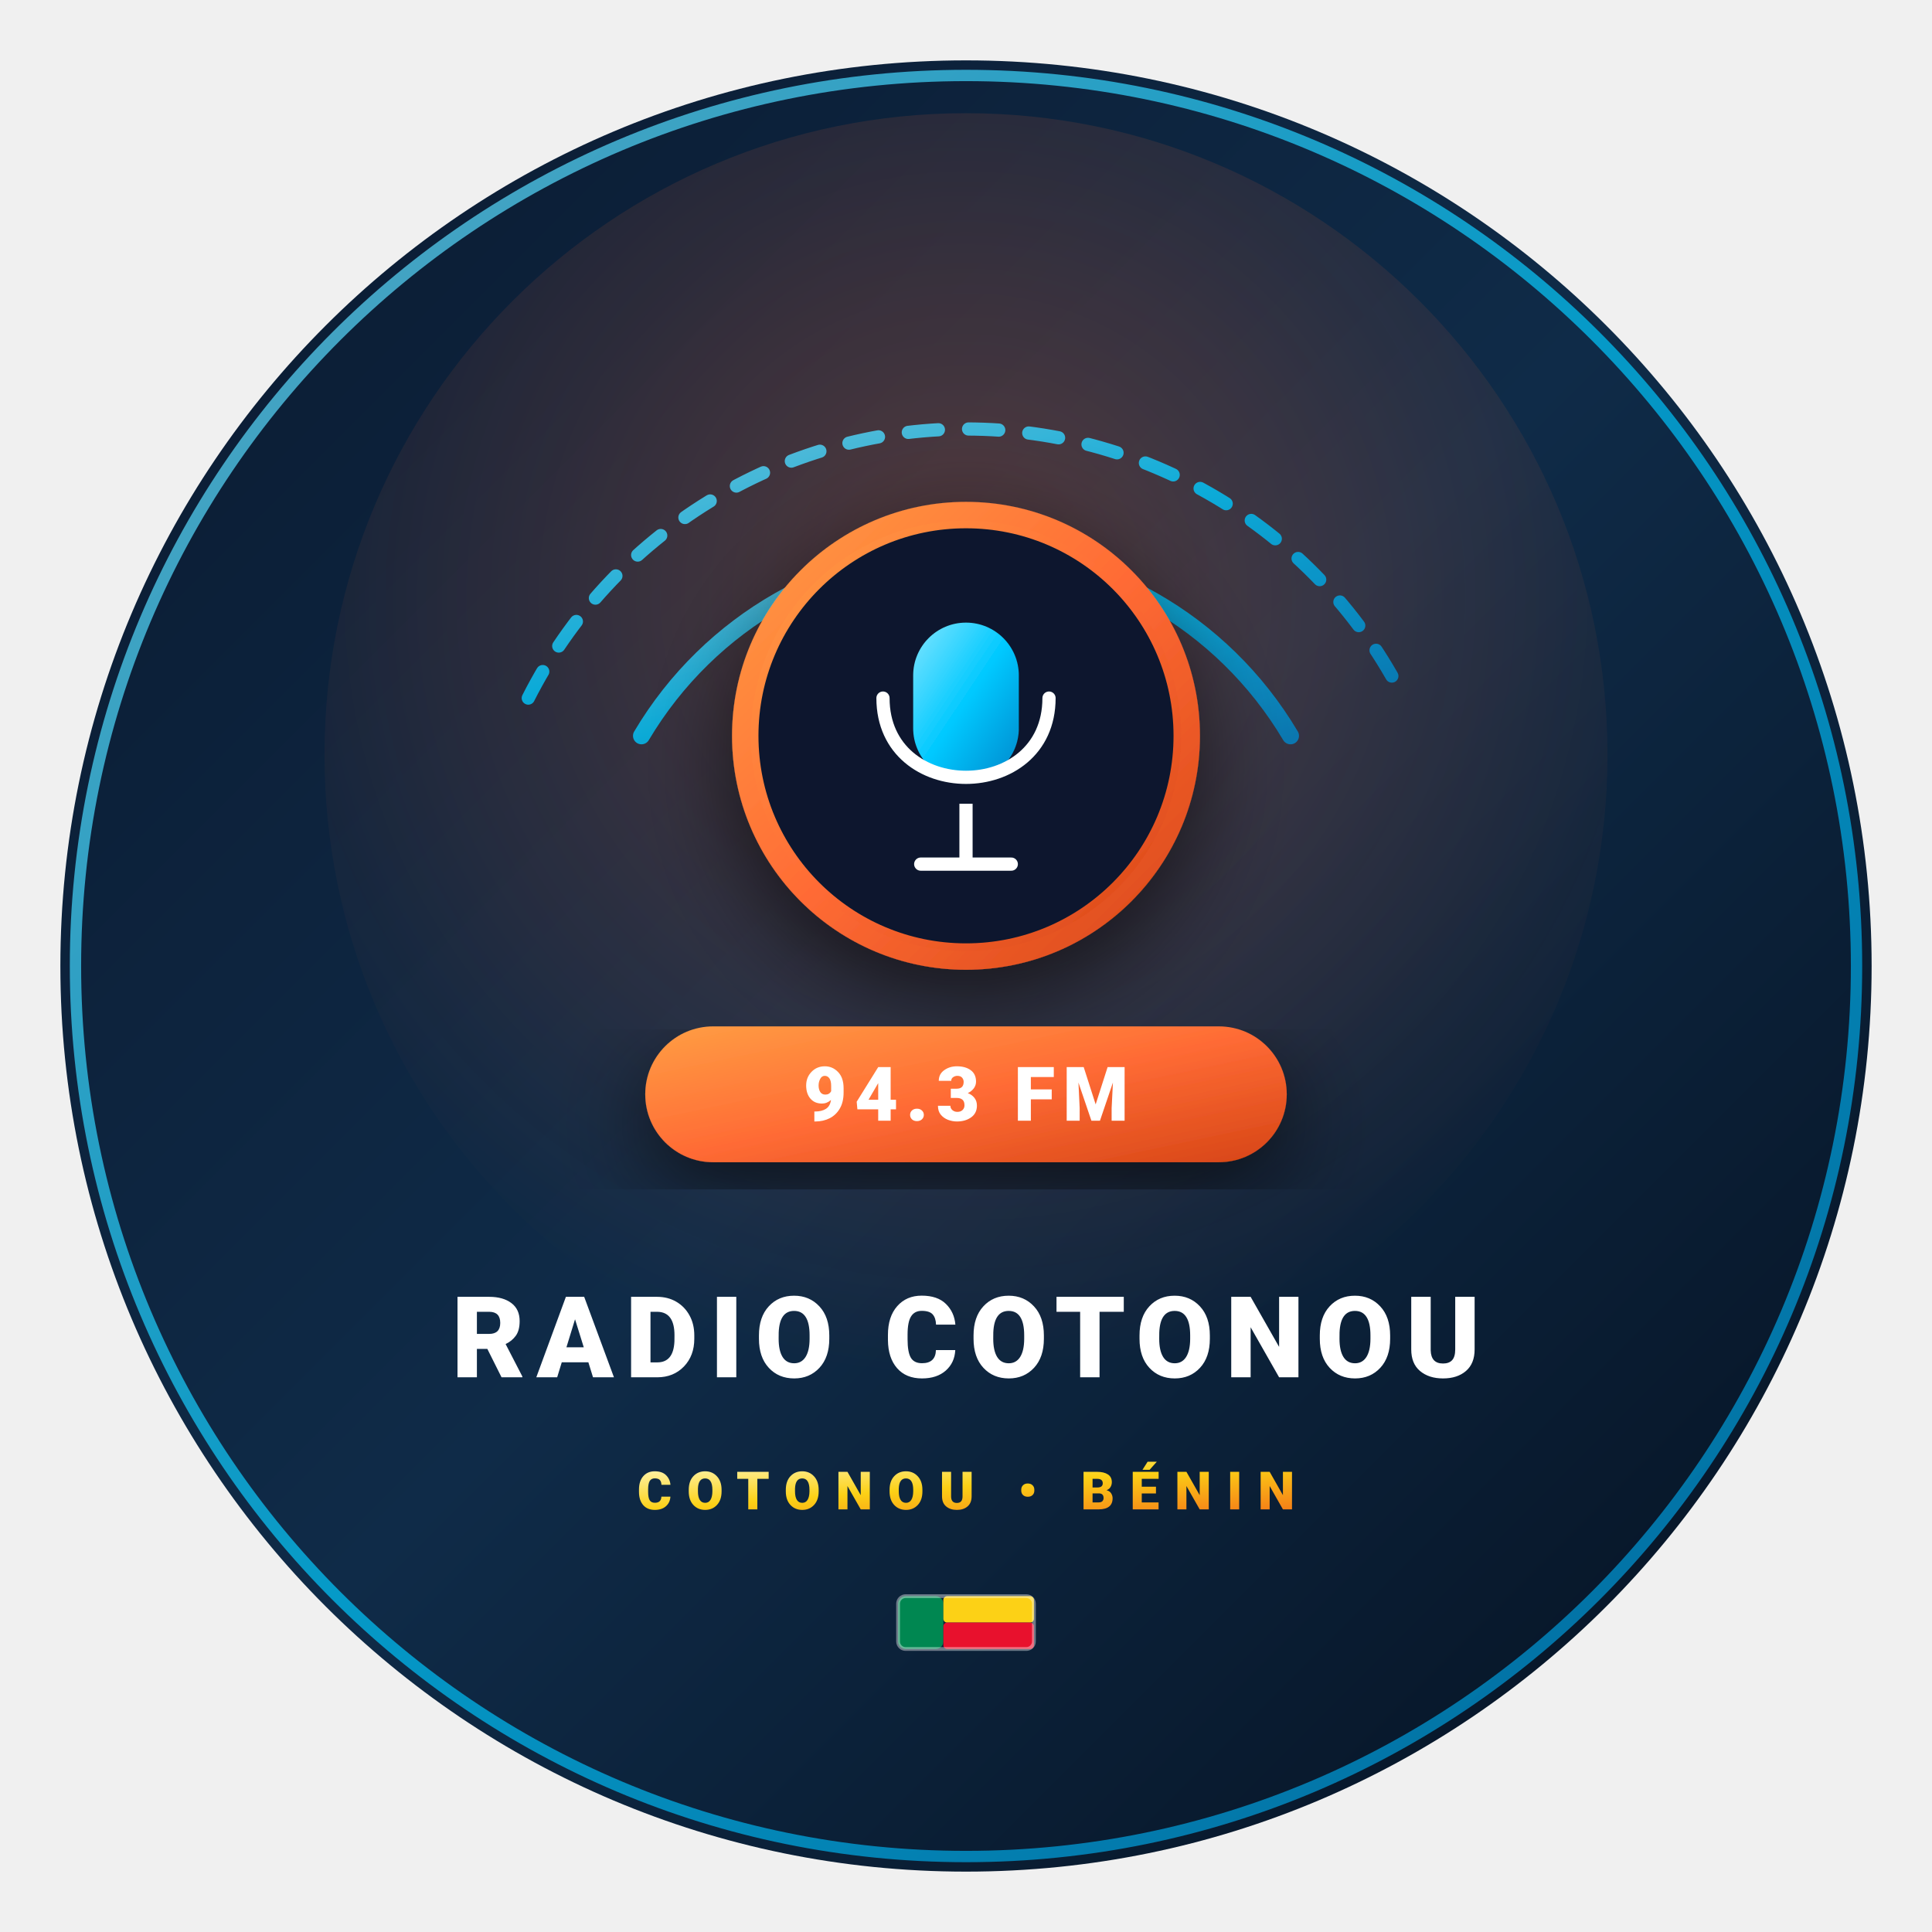
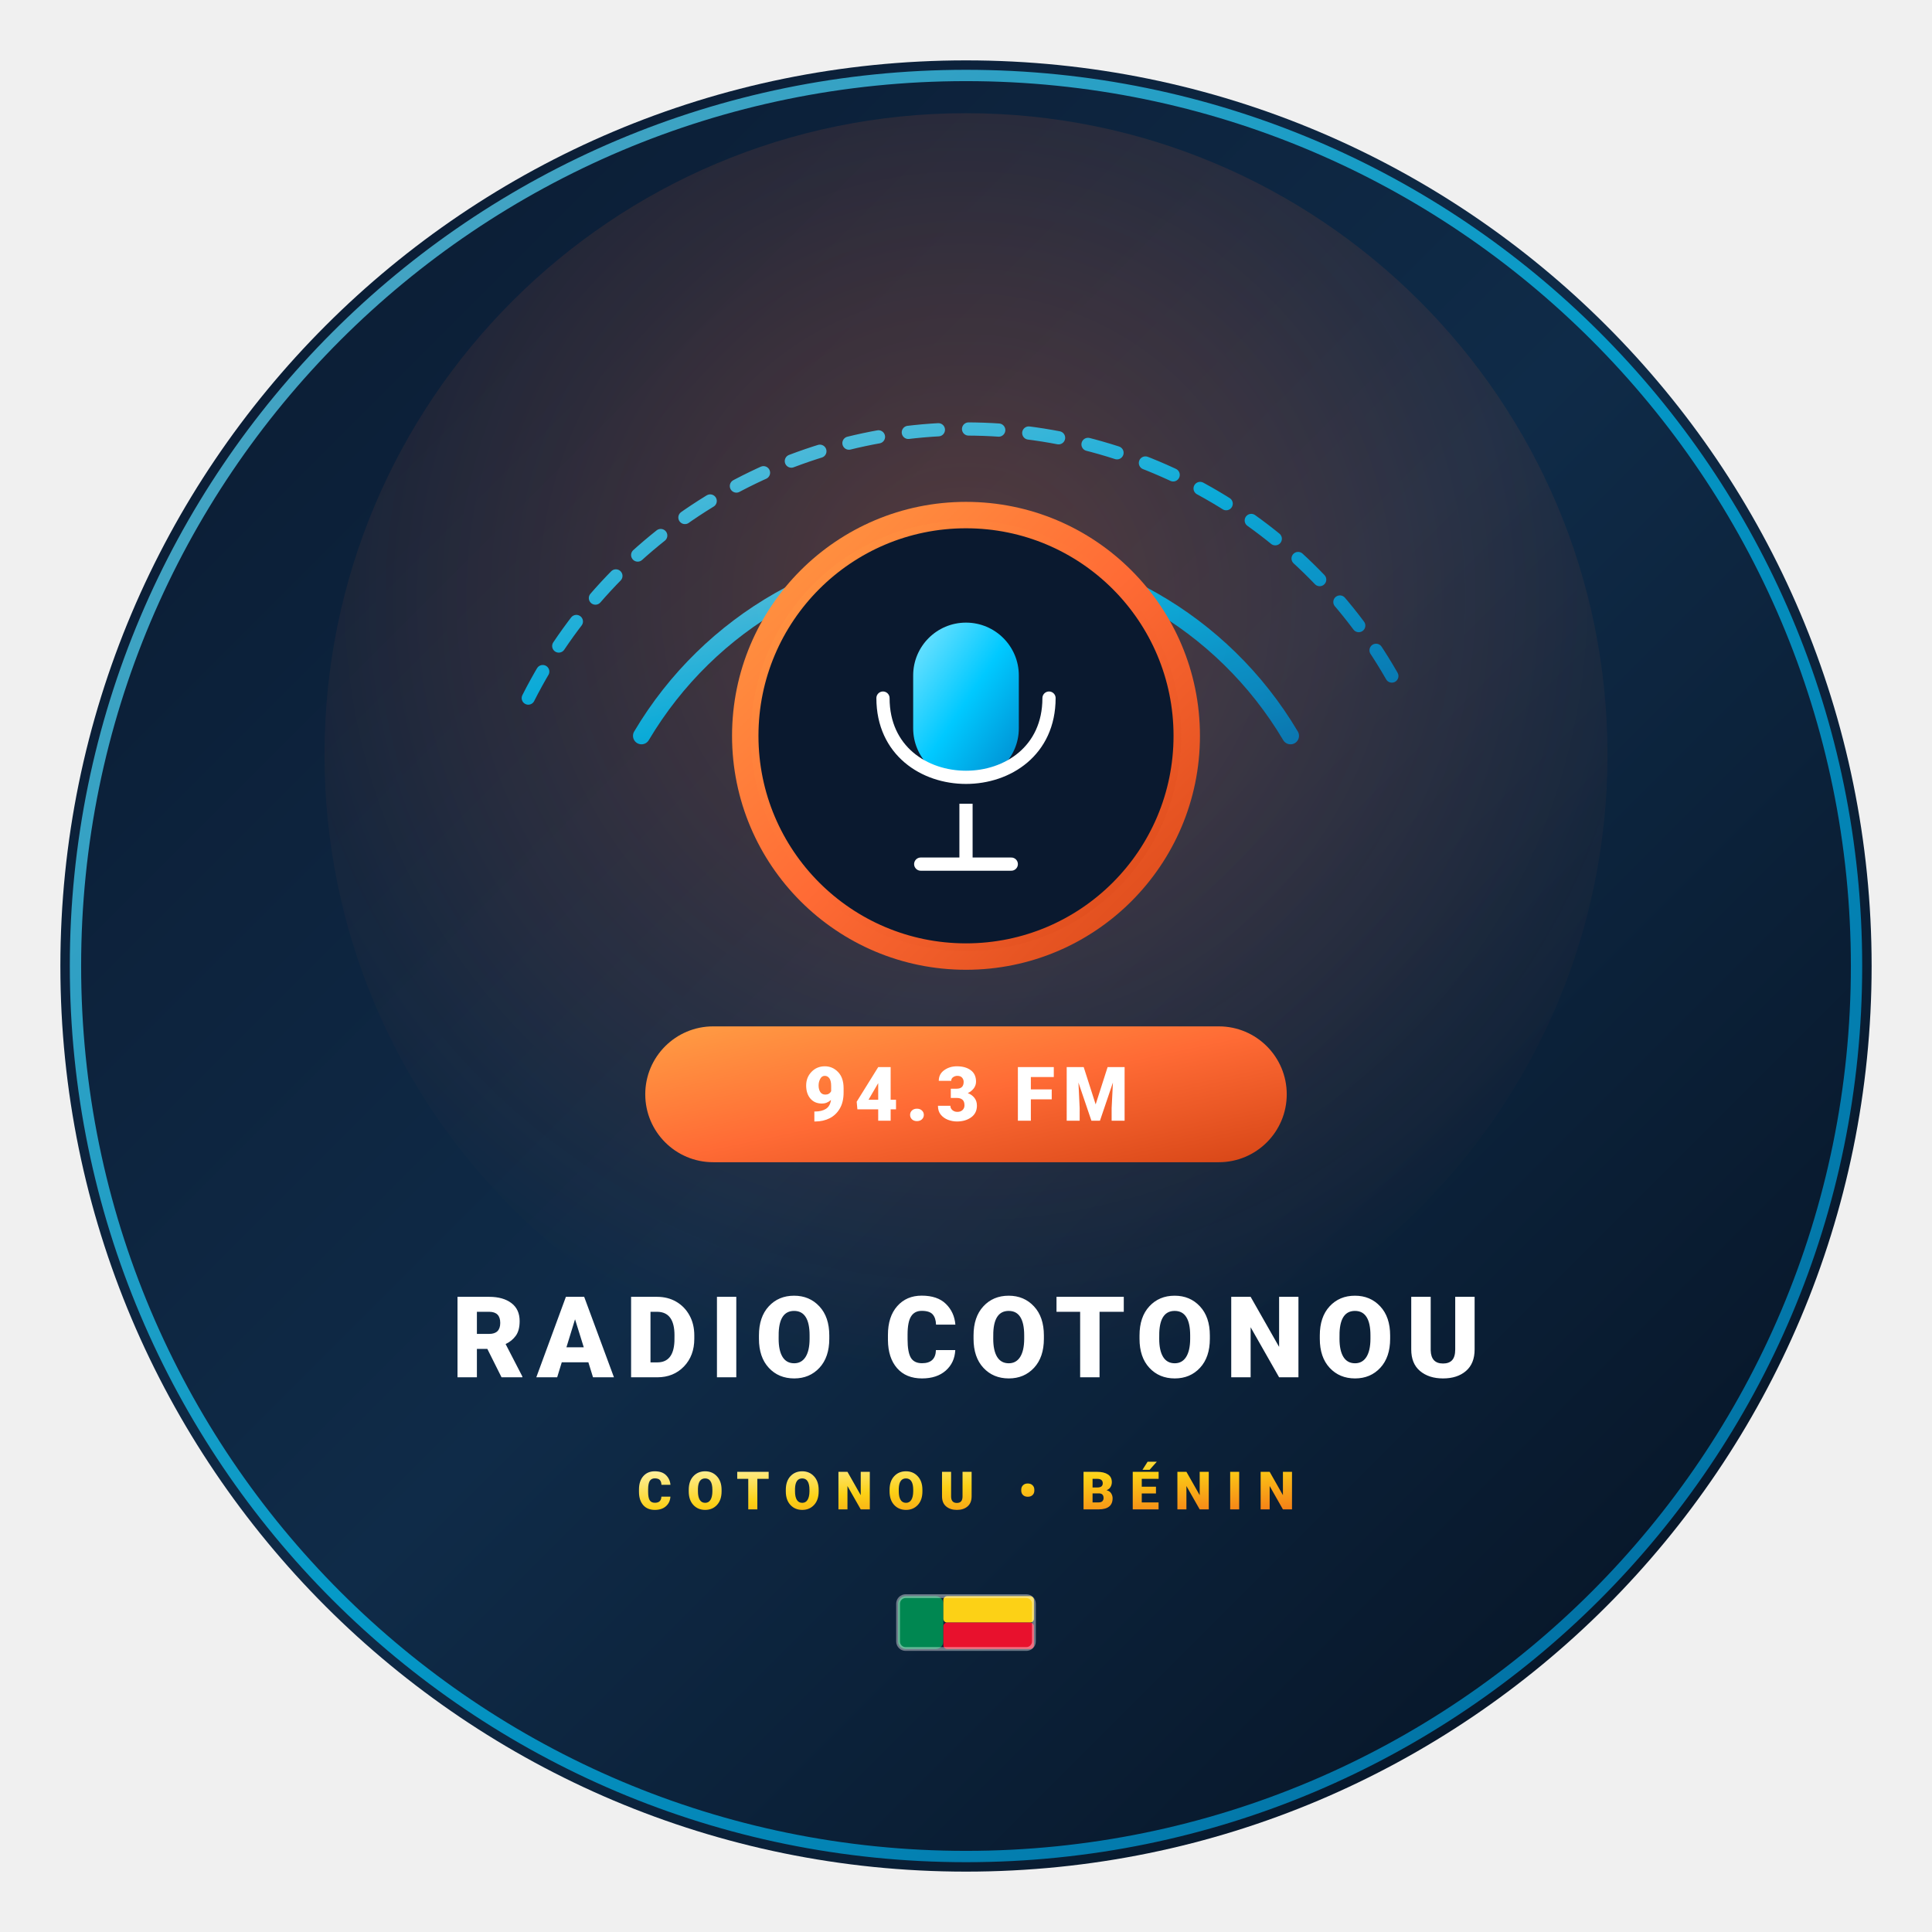
<svg xmlns="http://www.w3.org/2000/svg" viewBox="0 0 512 512" width="100%" height="100%">
  <defs>
    <linearGradient id="rcBg" x1="0%" y1="0%" x2="100%" y2="100%">
      <stop offset="0%" stop-color="#0a192f" />
      <stop offset="50%" stop-color="#0f2b48" />
      <stop offset="100%" stop-color="#05101f" />
    </linearGradient>
    <linearGradient id="rcOrange" x1="0%" y1="0%" x2="100%" y2="100%">
      <stop offset="0%" stop-color="#FF9E44" />
      <stop offset="50%" stop-color="#FF6B35" />
      <stop offset="100%" stop-color="#D64516" />
    </linearGradient>
    <linearGradient id="rcCyan" x1="0%" y1="0%" x2="100%" y2="100%">
      <stop offset="0%" stop-color="#80E5FF" />
      <stop offset="50%" stop-color="#00C9FF" />
      <stop offset="100%" stop-color="#0088CC" />
    </linearGradient>
    <linearGradient id="rcGold" x1="0%" y1="0%" x2="100%" y2="100%">
      <stop offset="0%" stop-color="#FFF9C4" />
      <stop offset="50%" stop-color="#FCD116" />
      <stop offset="100%" stop-color="#F57F17" />
    </linearGradient>
    <radialGradient id="rcGlow" cx="50%" cy="38%" r="60%">
      <stop offset="0%" stop-color="#FF6B35" stop-opacity="0.3" />
      <stop offset="100%" stop-color="#FF6B35" stop-opacity="0" />
    </radialGradient>
-     <filter id="rcDrop" x="-20%" y="-20%" width="140%" height="140%">
-       <feDropShadow dx="0" dy="8" stdDeviation="12" flood-color="#000000" flood-opacity="0.6" />
-     </filter>
  </defs>
  <circle cx="256" cy="256" r="240" fill="url(#rcBg)" />
  <circle cx="256" cy="256" r="236" fill="none" stroke="url(#rcCyan)" stroke-width="3" stroke-opacity="0.7" />
  <circle cx="256" cy="200" r="170" fill="url(#rcGlow)" />
  <g fill="none" stroke="url(#rcCyan)" stroke-linecap="round" opacity="0.8">
    <path d="M 140 185 A 130 130 0 0 1 372 185" stroke-width="3.5" stroke-dasharray="8 8" />
    <path d="M 170 195 A 100 100 0 0 1 342 195" stroke-width="4.5" />
    <path d="M 200 205 A 70 70 0 0 1 312 205" stroke-width="5.5" />
  </g>
-   <g filter="url(#rcDrop)" transform="translate(256, 195)">
+   <g transform="translate(256, 195)">
    <circle cx="0" cy="0" r="62" fill="url(#rcOrange)" />
    <circle cx="0" cy="0" r="56" fill="#0A192F" stroke="url(#rcOrange)" stroke-width="2" />
    <rect x="-14" y="-30" width="28" height="42" rx="14" fill="url(#rcCyan)" />
    <path d="M -22 -10 C -22 18 22 18 22 -10" fill="none" stroke="#FFFFFF" stroke-width="3.5" stroke-linecap="round" />
    <line x1="0" y1="18" x2="0" y2="34" stroke="#FFFFFF" stroke-width="3.5" />
    <line x1="-12" y1="34" x2="12" y2="34" stroke="#FFFFFF" stroke-width="3.5" stroke-linecap="round" />
  </g>
  <g transform="translate(256, 290)">
-     <rect x="-85" y="-18" width="170" height="36" rx="18" fill="url(#rcOrange)" filter="url(#rcDrop)" />
+     <rect x="-85" y="-18" width="170" height="36" rx="18" fill="url(#rcOrange)" />
    <text x="0" y="7" font-family="'Segoe UI', Roboto, Helvetica, Arial, sans-serif" font-size="20" font-weight="900" fill="#FFFFFF" text-anchor="middle" letter-spacing="2">94.3 FM</text>
  </g>
  <text x="256" y="365" font-family="'Segoe UI', Roboto, Helvetica, Arial, sans-serif" font-size="30" font-weight="900" fill="#FFFFFF" text-anchor="middle" letter-spacing="3">RADIO COTONOU</text>
  <g transform="translate(256, 400)">
    <text x="0" y="0" font-family="'Segoe UI', Roboto, Helvetica, Arial, sans-serif" font-size="14" font-weight="800" fill="url(#rcGold)" text-anchor="middle" letter-spacing="4">COTONOU • BÉNIN</text>
  </g>
  <g transform="translate(256, 430)">
    <rect x="-18" y="-7" width="12" height="14" fill="#008751" rx="2" />
    <rect x="-6" y="-7" width="24" height="7" fill="#FCD116" rx="1" />
    <rect x="-6" y="0" width="24" height="7" fill="#E8112D" rx="1" />
    <rect x="-18" y="-7" width="36" height="14" fill="none" stroke="rgba(255,255,255,0.4)" stroke-width="1" rx="2" />
  </g>
</svg>
